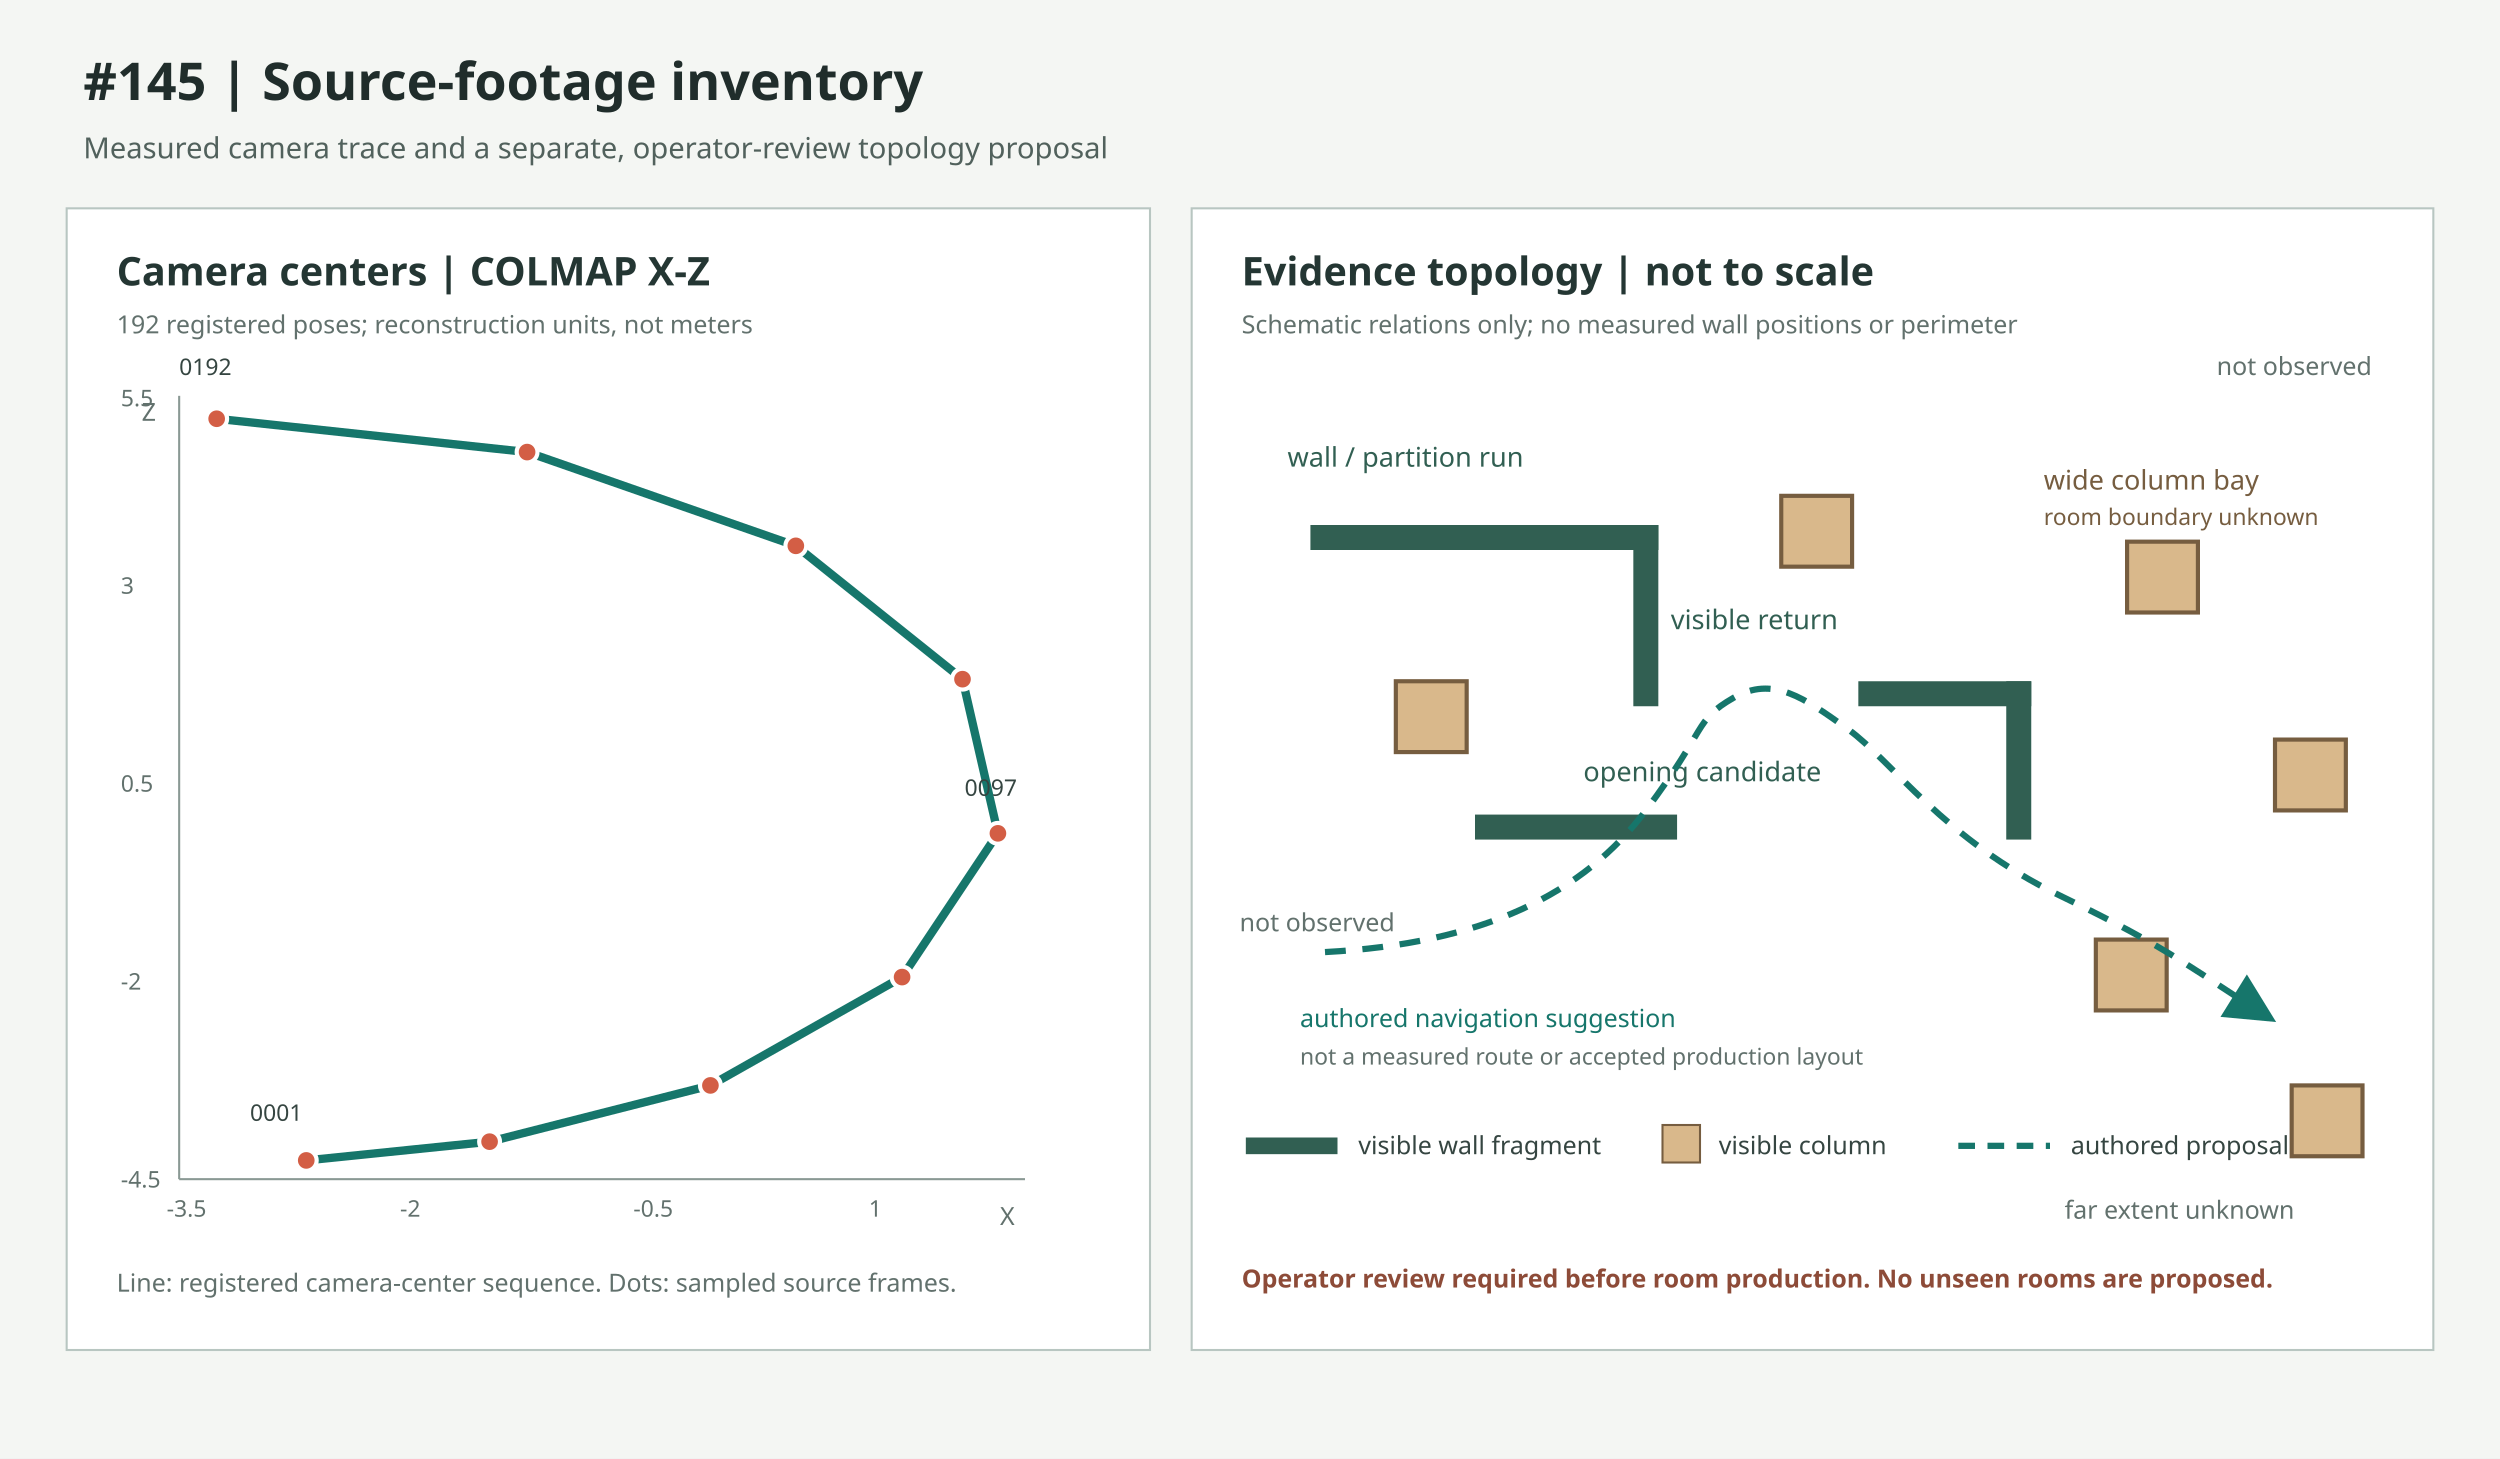
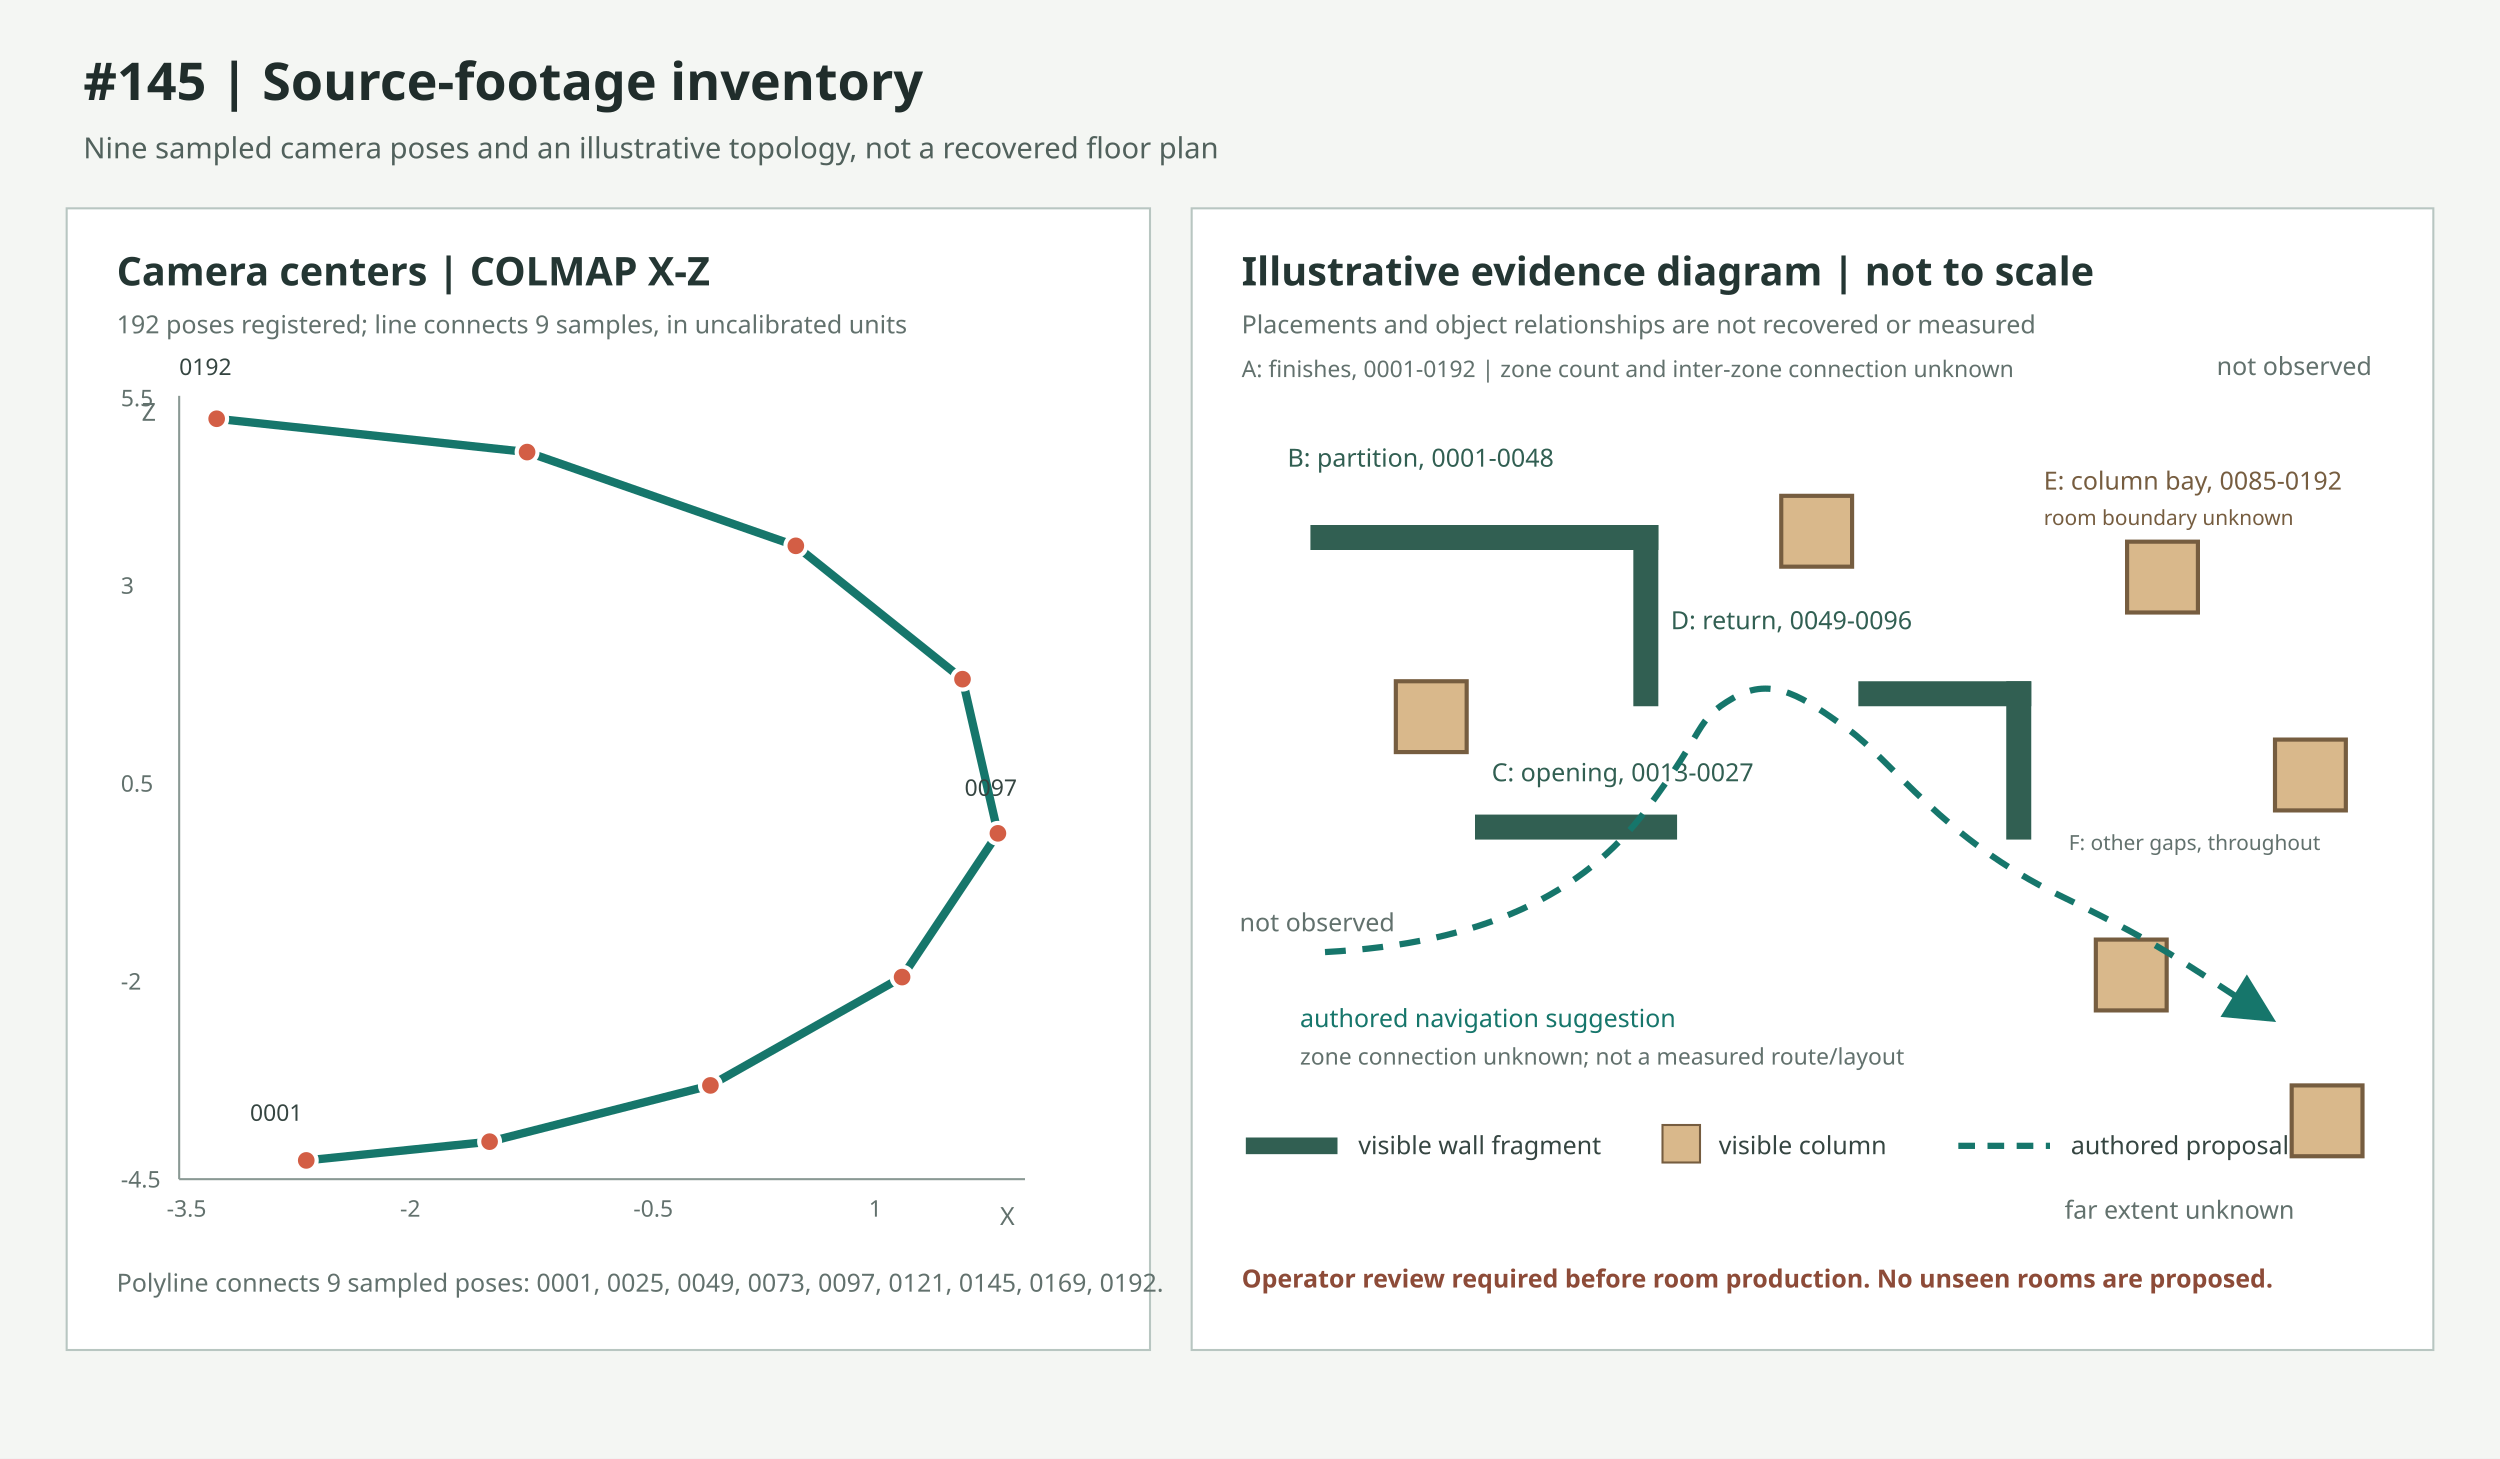
<svg xmlns="http://www.w3.org/2000/svg" width="1200" height="700" viewBox="0 0 1200 700" role="img" aria-labelledby="title desc">
  <rect width="1200" height="700" fill="#f4f6f3" />
  <text x="40" y="48" fill="#202d2b" font-family="sans-serif" font-size="25" font-weight="700">#145 | Source-footage inventory</text>
-   <text x="40" y="76" fill="#51615c" font-family="sans-serif" font-size="14">Measured camera trace and a separate, operator-review topology proposal</text>
+   <text x="40" y="76" fill="#51615c" font-family="sans-serif" font-size="14">Nine sampled camera poses and an illustrative topology, not a recovered floor plan</text>
  <rect x="32" y="100" width="520" height="548" fill="#ffffff" stroke="#b8c6c1" stroke-width="1" />
  <text x="56" y="137" fill="#243633" font-family="sans-serif" font-size="19" font-weight="700">Camera centers | COLMAP X-Z</text>
-   <text x="56" y="160" fill="#62716d" font-family="sans-serif" font-size="12">192 registered poses; reconstruction units, not meters</text>
+   <text x="56" y="160" fill="#62716d" font-family="sans-serif" font-size="12">192 poses registered; line connects 9 samples, in uncalibrated units</text>
  <line x1="86" y1="566" x2="492" y2="566" stroke="#8a9994" />
  <line x1="86" y1="190" x2="86" y2="566" stroke="#8a9994" />
  <text x="480" y="588" fill="#62716d" font-family="sans-serif" font-size="12">X</text>
  <text x="68" y="202" fill="#62716d" font-family="sans-serif" font-size="12">Z</text>
  <g fill="#62716d" font-family="sans-serif" font-size="11">
    <text x="80" y="584">-3.5</text>
    <text x="192" y="584">-2</text>
    <text x="304" y="584">-0.5</text>
    <text x="417" y="584">1</text>
    <text x="58" y="570">-4.5</text>
    <text x="58" y="475">-2</text>
    <text x="58" y="380">0.5</text>
    <text x="58" y="285">3</text>
    <text x="58" y="195">5.5</text>
  </g>
  <polyline points="147,557 235,548 341,521 433,469 479,400 462,326 382,262 253,217 104,201" fill="none" stroke="#16766b" stroke-width="4" stroke-linecap="round" stroke-linejoin="round" />
  <g fill="#d35e45" stroke="#ffffff" stroke-width="2">
    <circle cx="147" cy="557" r="5" />
    <circle cx="235" cy="548" r="5" />
    <circle cx="341" cy="521" r="5" />
    <circle cx="433" cy="469" r="5" />
    <circle cx="479" cy="400" r="5" />
    <circle cx="462" cy="326" r="5" />
    <circle cx="382" cy="262" r="5" />
    <circle cx="253" cy="217" r="5" />
    <circle cx="104" cy="201" r="5" />
  </g>
  <g fill="#354541" font-family="sans-serif" font-size="11">
    <text x="120" y="538">0001</text>
    <text x="463" y="382">0097</text>
    <text x="86" y="180">0192</text>
  </g>
-   <text x="56" y="620" fill="#62716d" font-family="sans-serif" font-size="12">Line: registered camera-center sequence. Dots: sampled source frames.</text>
+   <text x="56" y="620" fill="#62716d" font-family="sans-serif" font-size="12">Polyline connects 9 sampled poses: 0001, 0025, 0049, 0073, 0097, 0121, 0145, 0169, 0192.</text>
  <rect x="572" y="100" width="596" height="548" fill="#ffffff" stroke="#b8c6c1" stroke-width="1" />
-   <text x="596" y="137" fill="#243633" font-family="sans-serif" font-size="19" font-weight="700">Evidence topology | not to scale</text>
-   <text x="596" y="160" fill="#62716d" font-family="sans-serif" font-size="12">Schematic relations only; no measured wall positions or perimeter</text>
+   <text x="596" y="137" fill="#243633" font-family="sans-serif" font-size="19" font-weight="700">Illustrative evidence diagram | not to scale</text>
+   <text x="596" y="160" fill="#62716d" font-family="sans-serif" font-size="12">Placements and object relationships are not recovered or measured</text>
+   <text x="596" y="181" fill="#62716d" font-family="sans-serif" font-size="11">A: finishes, 0001-0192 | zone count and inter-zone connection unknown</text>
  <g fill="none" stroke="#315f52" stroke-width="12" stroke-linecap="square">
    <path d="M635 258 H790" />
    <path d="M790 258 V333" />
    <path d="M898 333 H969" />
    <path d="M969 333 V397" />
    <path d="M714 397 H799" />
  </g>
  <g fill="#d9b88b" stroke="#765d40" stroke-width="2">
    <rect x="670" y="327" width="34" height="34" />
    <rect x="855" y="238" width="34" height="34" />
    <rect x="1021" y="260" width="34" height="34" />
    <rect x="1092" y="355" width="34" height="34" />
    <rect x="1006" y="451" width="34" height="34" />
    <rect x="1100" y="521" width="34" height="34" />
  </g>
-   <text x="618" y="224" fill="#315f52" font-family="sans-serif" font-size="13">wall / partition run</text>
-   <text x="802" y="302" fill="#315f52" font-family="sans-serif" font-size="13">visible return</text>
-   <text x="760" y="375" fill="#315f52" font-family="sans-serif" font-size="13">opening candidate</text>
-   <text x="981" y="235" fill="#765d40" font-family="sans-serif" font-size="13">wide column bay</text>
-   <text x="981" y="252" fill="#765d40" font-family="sans-serif" font-size="11">room boundary unknown</text>
+   <text x="618" y="224" fill="#315f52" font-family="sans-serif" font-size="12">B: partition, 0001-0048</text>
+   <text x="802" y="302" fill="#315f52" font-family="sans-serif" font-size="12">D: return, 0049-0096</text>
+   <text x="716" y="375" fill="#315f52" font-family="sans-serif" font-size="12">C: opening, 0013-0027</text>
+   <text x="981" y="235" fill="#765d40" font-family="sans-serif" font-size="12">E: column bay, 0085-0192</text>
+   <text x="981" y="252" fill="#765d40" font-family="sans-serif" font-size="10">room boundary unknown</text>
+   <text x="993" y="408" fill="#62716d" font-family="sans-serif" font-size="10">F: other gaps, throughout</text>
  <text x="991" y="585" fill="#62716d" font-family="sans-serif" font-size="12">far extent unknown</text>
  <text x="595" y="447" fill="#62716d" font-family="sans-serif" font-size="12">not observed</text>
  <text x="1064" y="180" fill="#62716d" font-family="sans-serif" font-size="12">not observed</text>
  <path d="M636 457 C712 453 760 429 790 389 S813 346 832 335 S866 335 887 350 S933 403 989 430 S1053 466 1090 489" fill="none" stroke="#16766b" stroke-width="3" stroke-dasharray="10 8" marker-end="url(#arrow)" />
  <text x="624" y="493" fill="#16766b" font-family="sans-serif" font-size="12">authored navigation suggestion</text>
-   <text x="624" y="511" fill="#62716d" font-family="sans-serif" font-size="11">not a measured route or accepted production layout</text>
+   <text x="624" y="511" fill="#62716d" font-family="sans-serif" font-size="11">zone connection unknown; not a measured route/layout</text>
  <g font-family="sans-serif" font-size="12" fill="#354541">
    <line x1="598" y1="550" x2="642" y2="550" stroke="#315f52" stroke-width="8" />
    <text x="652" y="554">visible wall fragment</text>
    <rect x="798" y="540" width="18" height="18" fill="#d9b88b" stroke="#765d40" />
    <text x="825" y="554">visible column</text>
    <line x1="940" y1="550" x2="984" y2="550" stroke="#16766b" stroke-width="3" stroke-dasharray="8 6" />
    <text x="994" y="554">authored proposal</text>
  </g>
  <text x="596" y="618" fill="#8d4b38" font-family="sans-serif" font-size="12" font-weight="700">Operator review required before room production. No unseen rooms are proposed.</text>
  <defs>
    <marker id="arrow" markerWidth="8" markerHeight="8" refX="7" refY="4" orient="auto">
      <path d="M0 0 L8 4 L0 8 Z" fill="#16766b" />
    </marker>
  </defs>
</svg>
